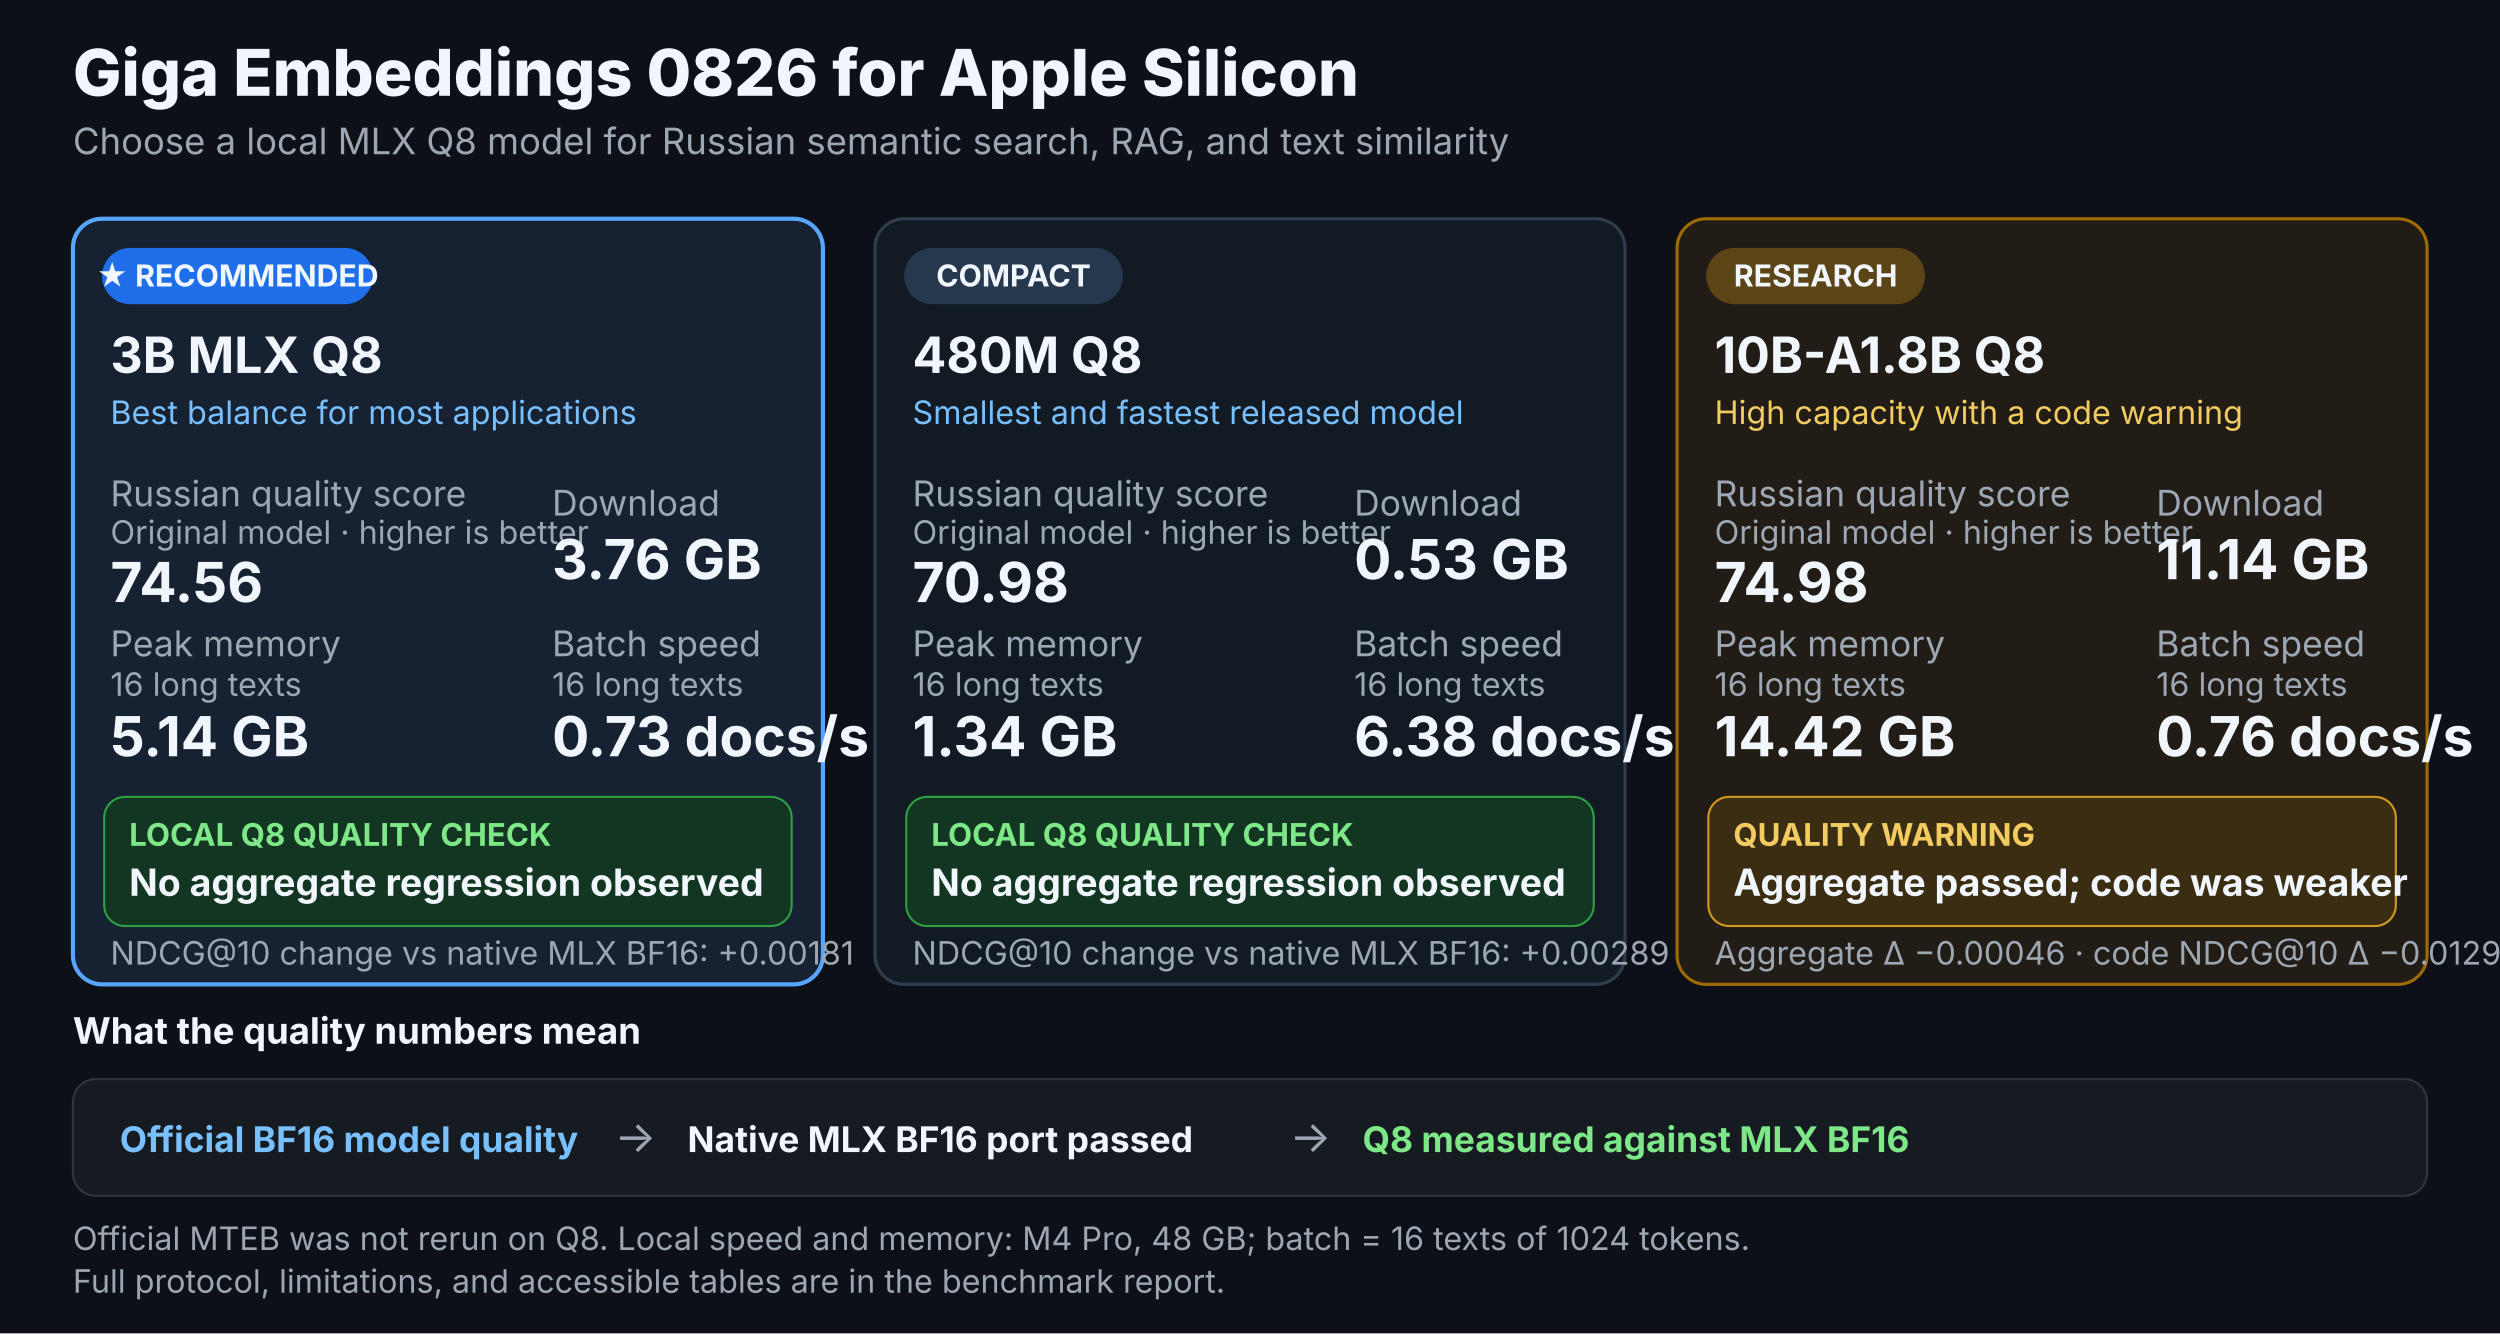
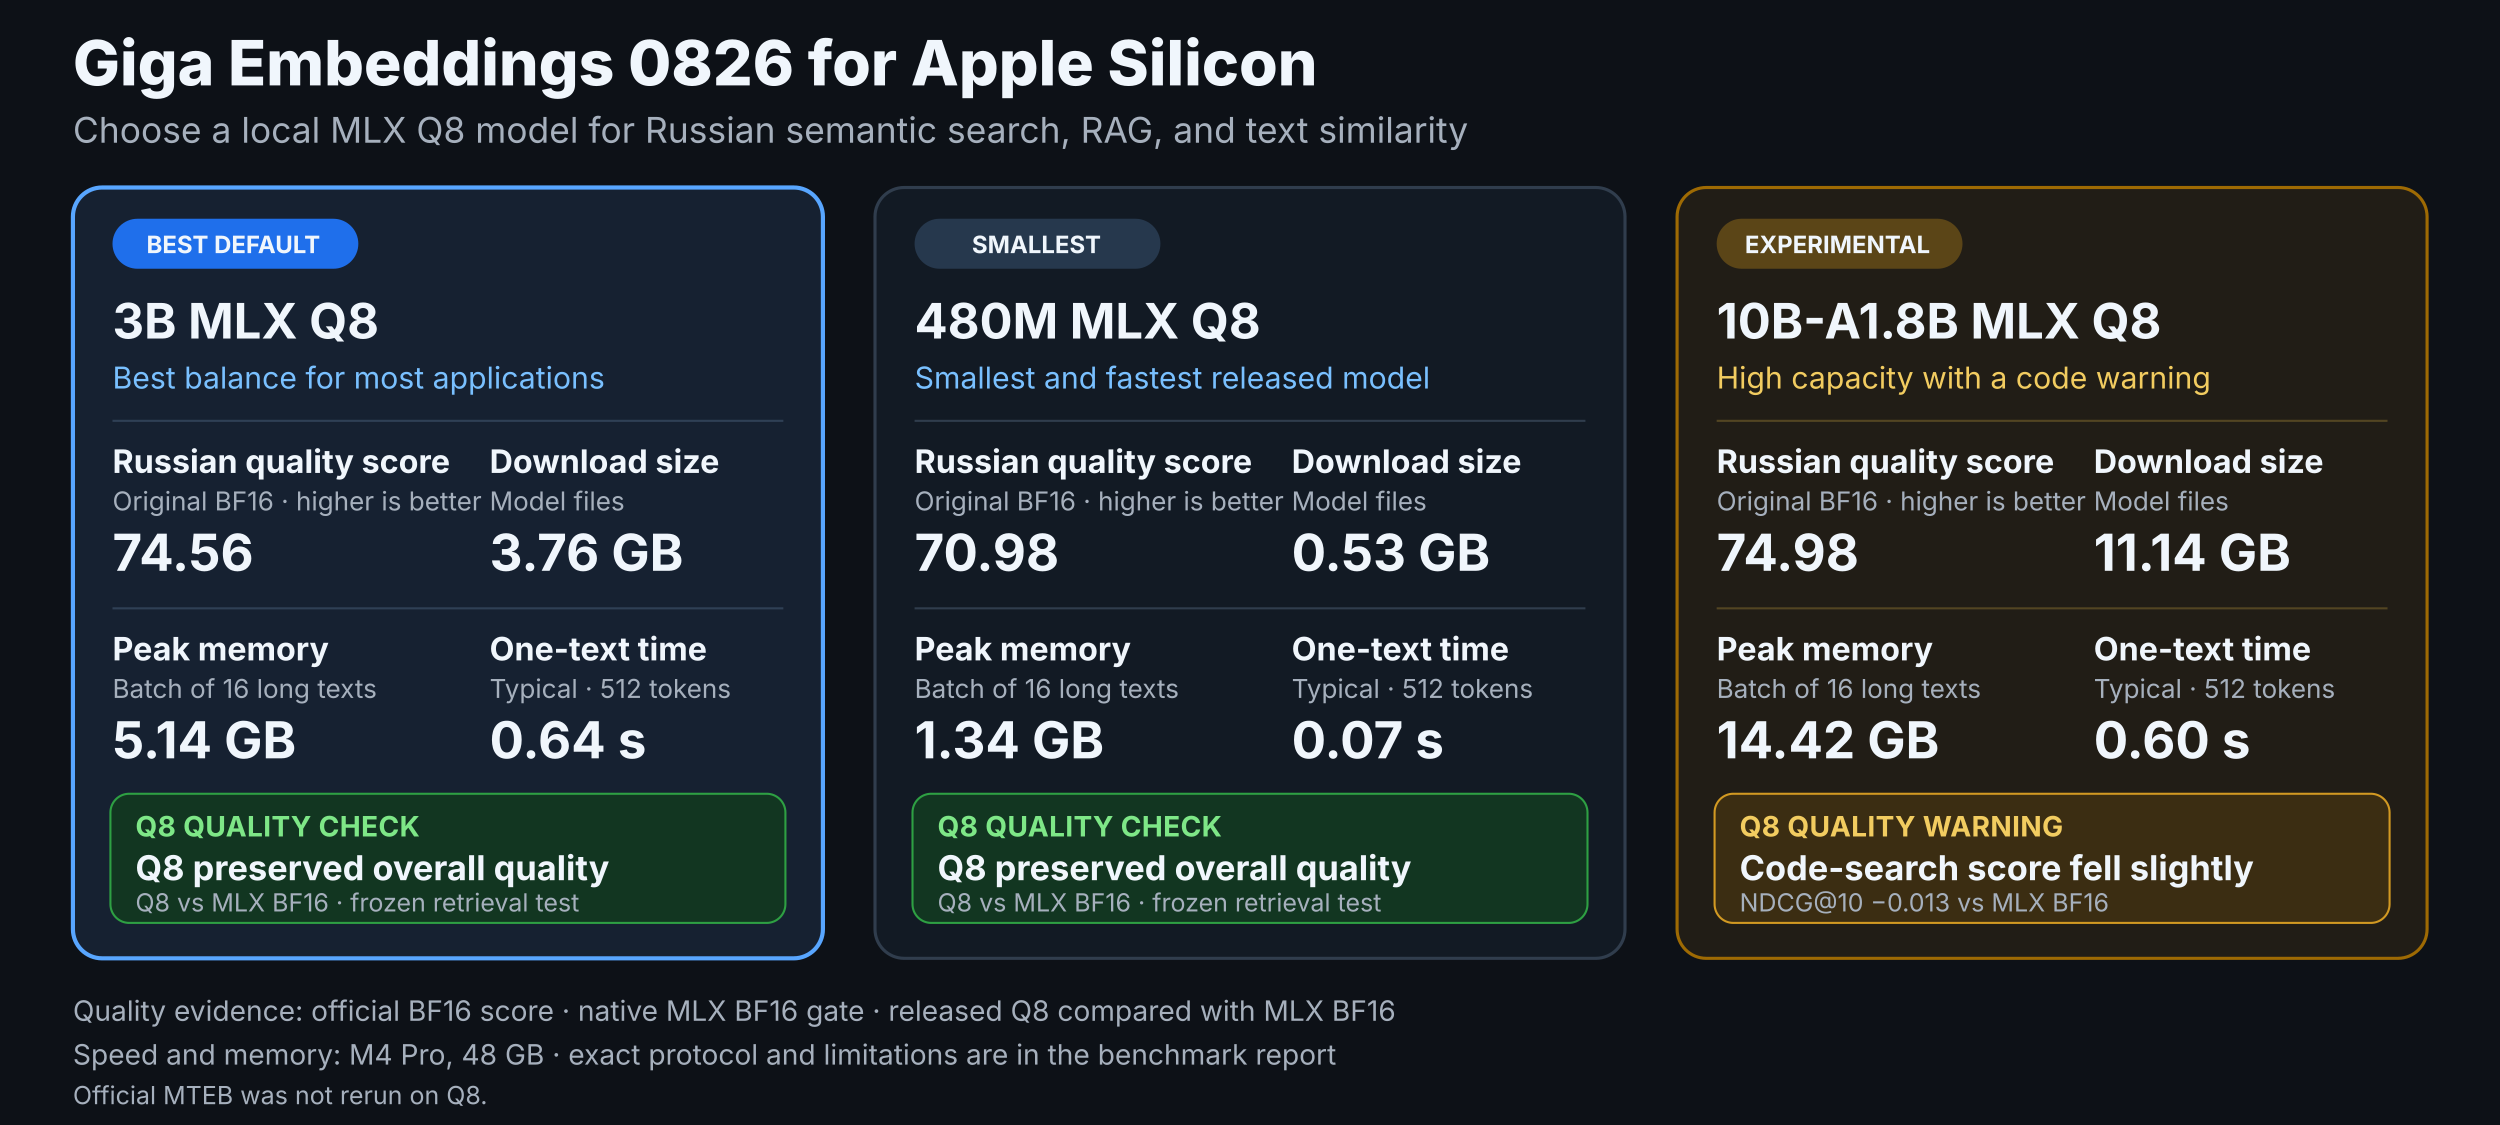
- <svg xmlns="http://www.w3.org/2000/svg" width="2400" height="1280" viewBox="0 0 2400 1280" role="img" aria-labelledby="title desc">
-   <rect width="2400" height="1280" fill="#0d1117" />
+ <svg xmlns="http://www.w3.org/2000/svg" width="2400" height="1080" viewBox="0 0 2400 1080" role="img" aria-labelledby="title desc">
+   <rect width="2400" height="1080" fill="#0d1117" />
  <style>
-     text { font-family: -apple-system, BlinkMacSystemFont, "Segoe UI", sans-serif; fill: #f0f6fc; }
-     .muted { fill: #9da7b3; }
+     text {
+       font-family: -apple-system, BlinkMacSystemFont, "Segoe UI", sans-serif;
+       fill: #f0f6fc;
+       font-variant-numeric: tabular-nums;
+     }
+     .muted { fill: #a6b0bd; }
    .blue { fill: #79c0ff; }
    .green { fill: #7ee787; }
    .amber { fill: #f2cc60; }
-     .small { font-size: 31px; }
-     .label { font-size: 34px; fill: #9da7b3; }
-     .value { font-size: 53px; font-weight: 700; }
-     .card-title { font-size: 48px; font-weight: 750; }
+     .metric-label { font-size: 31px; font-weight: 650; }
+     .metric-context { font-size: 25px; fill: #a6b0bd; }
+     .metric-value { font-size: 49px; font-weight: 720; }
+     .card-title { font-size: 47px; font-weight: 750; }
+     .card-subtitle { font-size: 29px; }
+     .status-label { font-size: 27px; font-weight: 750; letter-spacing: 0.3px; }
+     .status-main { font-size: 33px; font-weight: 700; }
+     .status-detail { font-size: 24px; fill: #a6b0bd; }
  </style>
-   <text x="70" y="92" font-size="62" font-weight="760">Giga Embeddings 0826 for Apple Silicon</text>
-   <text x="70" y="148" font-size="35" class="muted">Choose a local MLX Q8 model for Russian semantic search, RAG, and text similarity</text>
-   <g transform="translate(70 210)">
-     <rect width="720" height="735" rx="28" fill="#162131" stroke="#58a6ff" stroke-width="4" />
-     <rect x="28" y="28" width="260" height="54" rx="27" fill="#1f6feb" />
-     <text x="158" y="65" font-size="29" font-weight="700" text-anchor="middle">★ RECOMMENDED</text>
-     <text x="36" y="148" class="card-title">3B MLX Q8</text>
-     <text x="36" y="197" font-size="31" class="blue">Best balance for most applications</text>
-     <text x="36" y="276" class="label">Russian quality score</text>
-     <text x="36" y="312" class="small muted">Original model · higher is better</text>
-     <text x="36" y="368" class="value">74.56</text>
-     <text x="460" y="285" class="label">Download</text>
-     <text x="460" y="346" class="value">3.76 GB</text>
-     <text x="36" y="420" class="label">Peak memory</text>
-     <text x="36" y="458" class="small muted">16 long texts</text>
-     <text x="36" y="516" class="value">5.14 GB</text>
-     <text x="460" y="420" class="label">Batch speed</text>
-     <text x="460" y="458" class="small muted">16 long texts</text>
-     <text x="460" y="516" class="value">0.73 docs/s</text>
-     <rect x="30" y="555" width="660" height="124" rx="20" fill="#123621" stroke="#2ea043" stroke-width="2" />
-     <text x="54" y="602" font-size="30" class="green" font-weight="700">LOCAL Q8 QUALITY CHECK</text>
-     <text x="54" y="650" font-size="36" font-weight="700">No aggregate regression observed</text>
-     <text x="36" y="716" class="small muted">NDCG@10 change vs native MLX BF16: +0.00181</text>
+   <text x="70" y="82" font-size="60" font-weight="760">Giga Embeddings 0826 for Apple Silicon</text>
+   <text x="70" y="137" font-size="34" class="muted">Choose a local MLX Q8 model for Russian semantic search, RAG, and text similarity</text>
+   <g transform="translate(70 180)">
+     <rect width="720" height="740" rx="28" fill="#162131" stroke="#58a6ff" stroke-width="4" />
+     <rect x="38" y="30" width="236" height="48" rx="24" fill="#1f6feb" />
+     <text x="154" y="63" font-size="23" font-weight="720" text-anchor="middle">BEST DEFAULT</text>
+     <text x="38" y="145" class="card-title">3B MLX Q8</text>
+     <text x="38" y="193" class="card-subtitle blue">Best balance for most applications</text>
+     <line x1="38" y1="224" x2="682" y2="224" stroke="#2f4055" stroke-width="2" />
+     <text x="38" y="274" class="metric-label">Russian quality score</text>
+     <text x="38" y="310" class="metric-context">Original BF16 · higher is better</text>
+     <text x="38" y="368" class="metric-value">74.56</text>
+     <text x="400" y="274" class="metric-label">Download size</text>
+     <text x="400" y="310" class="metric-context">Model files</text>
+     <text x="400" y="368" class="metric-value">3.76 GB</text>
+     <line x1="38" y1="404" x2="682" y2="404" stroke="#2f4055" stroke-width="2" />
+     <text x="38" y="454" class="metric-label">Peak memory</text>
+     <text x="38" y="490" class="metric-context">Batch of 16 long texts</text>
+     <text x="38" y="548" class="metric-value">5.14 GB</text>
+     <text x="400" y="454" class="metric-label">One-text time</text>
+     <text x="400" y="490" class="metric-context">Typical · 512 tokens</text>
+     <text x="400" y="548" class="metric-value">0.64 s</text>
+     <rect x="36" y="582" width="648" height="124" rx="18" fill="#123621" stroke="#2ea043" stroke-width="2" />
+     <text x="60" y="623" class="status-label green">Q8 QUALITY CHECK</text>
+     <text x="60" y="665" class="status-main">Q8 preserved overall quality</text>
+     <text x="60" y="695" class="status-detail">Q8 vs MLX BF16 · frozen retrieval test</text>
  </g>
-   <g transform="translate(840 210)">
-     <rect width="720" height="735" rx="28" fill="#121a24" stroke="#303d4d" stroke-width="3" />
-     <rect x="28" y="28" width="210" height="54" rx="27" fill="#26384d" />
-     <text x="133" y="65" font-size="29" font-weight="700" text-anchor="middle">COMPACT</text>
-     <text x="36" y="148" class="card-title">480M Q8</text>
-     <text x="36" y="197" font-size="31" class="blue">Smallest and fastest released model</text>
-     <text x="36" y="276" class="label">Russian quality score</text>
-     <text x="36" y="312" class="small muted">Original model · higher is better</text>
-     <text x="36" y="368" class="value">70.98</text>
-     <text x="460" y="285" class="label">Download</text>
-     <text x="460" y="346" class="value">0.53 GB</text>
-     <text x="36" y="420" class="label">Peak memory</text>
-     <text x="36" y="458" class="small muted">16 long texts</text>
-     <text x="36" y="516" class="value">1.34 GB</text>
-     <text x="460" y="420" class="label">Batch speed</text>
-     <text x="460" y="458" class="small muted">16 long texts</text>
-     <text x="460" y="516" class="value">6.38 docs/s</text>
-     <rect x="30" y="555" width="660" height="124" rx="20" fill="#123621" stroke="#2ea043" stroke-width="2" />
-     <text x="54" y="602" font-size="30" class="green" font-weight="700">LOCAL Q8 QUALITY CHECK</text>
-     <text x="54" y="650" font-size="36" font-weight="700">No aggregate regression observed</text>
-     <text x="36" y="716" class="small muted">NDCG@10 change vs native MLX BF16: +0.00289</text>
+   <g transform="translate(840 180)">
+     <rect width="720" height="740" rx="28" fill="#121a24" stroke="#303d4d" stroke-width="3" />
+     <rect x="38" y="30" width="236" height="48" rx="24" fill="#26384d" />
+     <text x="155" y="63" font-size="23" font-weight="720" text-anchor="middle">SMALLEST</text>
+     <text x="38" y="145" class="card-title">480M MLX Q8</text>
+     <text x="38" y="193" class="card-subtitle blue">Smallest and fastest released model</text>
+     <line x1="38" y1="224" x2="682" y2="224" stroke="#303d4d" stroke-width="2" />
+     <text x="38" y="274" class="metric-label">Russian quality score</text>
+     <text x="38" y="310" class="metric-context">Original BF16 · higher is better</text>
+     <text x="38" y="368" class="metric-value">70.98</text>
+     <text x="400" y="274" class="metric-label">Download size</text>
+     <text x="400" y="310" class="metric-context">Model files</text>
+     <text x="400" y="368" class="metric-value">0.53 GB</text>
+     <line x1="38" y1="404" x2="682" y2="404" stroke="#303d4d" stroke-width="2" />
+     <text x="38" y="454" class="metric-label">Peak memory</text>
+     <text x="38" y="490" class="metric-context">Batch of 16 long texts</text>
+     <text x="38" y="548" class="metric-value">1.34 GB</text>
+     <text x="400" y="454" class="metric-label">One-text time</text>
+     <text x="400" y="490" class="metric-context">Typical · 512 tokens</text>
+     <text x="400" y="548" class="metric-value">0.07 s</text>
+     <rect x="36" y="582" width="648" height="124" rx="18" fill="#123621" stroke="#2ea043" stroke-width="2" />
+     <text x="60" y="623" class="status-label green">Q8 QUALITY CHECK</text>
+     <text x="60" y="665" class="status-main">Q8 preserved overall quality</text>
+     <text x="60" y="695" class="status-detail">Q8 vs MLX BF16 · frozen retrieval test</text>
  </g>
-   <g transform="translate(1610 210)">
-     <rect width="720" height="735" rx="28" fill="#211d16" stroke="#9e6a03" stroke-width="3" />
-     <rect x="28" y="28" width="210" height="54" rx="27" fill="#5b4517" />
-     <text x="133" y="65" font-size="29" font-weight="700" text-anchor="middle">RESEARCH</text>
-     <text x="36" y="148" class="card-title">10B-A1.8B Q8</text>
-     <text x="36" y="197" font-size="31" class="amber">High capacity with a code warning</text>
-     <text x="36" y="276" class="label">Russian quality score</text>
-     <text x="36" y="312" class="small muted">Original model · higher is better</text>
-     <text x="36" y="368" class="value">74.98</text>
-     <text x="460" y="285" class="label">Download</text>
-     <text x="460" y="346" class="value">11.14 GB</text>
-     <text x="36" y="420" class="label">Peak memory</text>
-     <text x="36" y="458" class="small muted">16 long texts</text>
-     <text x="36" y="516" class="value">14.42 GB</text>
-     <text x="460" y="420" class="label">Batch speed</text>
-     <text x="460" y="458" class="small muted">16 long texts</text>
-     <text x="460" y="516" class="value">0.76 docs/s</text>
-     <rect x="30" y="555" width="660" height="124" rx="20" fill="#3b2d12" stroke="#d29922" stroke-width="2" />
-     <text x="54" y="602" font-size="30" class="amber" font-weight="700">QUALITY WARNING</text>
-     <text x="54" y="650" font-size="36" font-weight="700">Aggregate passed; code was weaker</text>
-     <text x="36" y="716" class="small muted">Aggregate Δ −0.00046 · code NDCG@10 Δ −0.01297</text>
+   <g transform="translate(1610 180)">
+     <rect width="720" height="740" rx="28" fill="#211d16" stroke="#9e6a03" stroke-width="3" />
+     <rect x="38" y="30" width="236" height="48" rx="24" fill="#5b4517" />
+     <text x="154" y="63" font-size="23" font-weight="720" text-anchor="middle">EXPERIMENTAL</text>
+     <text x="38" y="145" class="card-title">10B-A1.8B MLX Q8</text>
+     <text x="38" y="193" class="card-subtitle amber">High capacity with a code warning</text>
+     <line x1="38" y1="224" x2="682" y2="224" stroke="#534522" stroke-width="2" />
+     <text x="38" y="274" class="metric-label">Russian quality score</text>
+     <text x="38" y="310" class="metric-context">Original BF16 · higher is better</text>
+     <text x="38" y="368" class="metric-value">74.98</text>
+     <text x="400" y="274" class="metric-label">Download size</text>
+     <text x="400" y="310" class="metric-context">Model files</text>
+     <text x="400" y="368" class="metric-value">11.14 GB</text>
+     <line x1="38" y1="404" x2="682" y2="404" stroke="#534522" stroke-width="2" />
+     <text x="38" y="454" class="metric-label">Peak memory</text>
+     <text x="38" y="490" class="metric-context">Batch of 16 long texts</text>
+     <text x="38" y="548" class="metric-value">14.42 GB</text>
+     <text x="400" y="454" class="metric-label">One-text time</text>
+     <text x="400" y="490" class="metric-context">Typical · 512 tokens</text>
+     <text x="400" y="548" class="metric-value">0.60 s</text>
+     <rect x="36" y="582" width="648" height="124" rx="18" fill="#3b2d12" stroke="#d29922" stroke-width="2" />
+     <text x="60" y="623" class="status-label amber">Q8 QUALITY WARNING</text>
+     <text x="60" y="665" class="status-main">Code-search score fell slightly</text>
+     <text x="60" y="695" class="status-detail">NDCG@10 −0.013 vs MLX BF16</text>
  </g>
-   <g transform="translate(70 1002)">
-     <text x="0" y="0" font-size="35" font-weight="700">What the quality numbers mean</text>
-     <rect x="0" y="34" width="2260" height="112" rx="22" fill="#161b22" stroke="#30363d" stroke-width="2" />
-     <text x="45" y="104" font-size="34" class="blue" font-weight="700">Official BF16 model quality</text>
-     <text x="520" y="104" font-size="42" class="muted">→</text>
-     <text x="590" y="104" font-size="34" font-weight="700">Native MLX BF16 port passed</text>
-     <text x="1168" y="104" font-size="42" class="muted">→</text>
-     <text x="1238" y="104" font-size="34" class="green" font-weight="700">Q8 measured against MLX BF16</text>
-     <text x="0" y="198" class="small muted">Official MTEB was not rerun on Q8. Local speed and memory: M4 Pro, 48 GB; batch = 16 texts of 1024 tokens.</text>
-     <text x="0" y="239" class="small muted">Full protocol, limitations, and accessible tables are in the benchmark report.</text>
-   </g>
+   <text x="70" y="980" font-size="27" class="muted">Quality evidence: official BF16 score · native MLX BF16 gate · released Q8 compared with MLX BF16</text>
+   <text x="70" y="1022" font-size="27" class="muted">Speed and memory: M4 Pro, 48 GB · exact protocol and limitations are in the benchmark report</text>
+   <text x="70" y="1060" font-size="24" class="muted">Official MTEB was not rerun on Q8.</text>
</svg>
